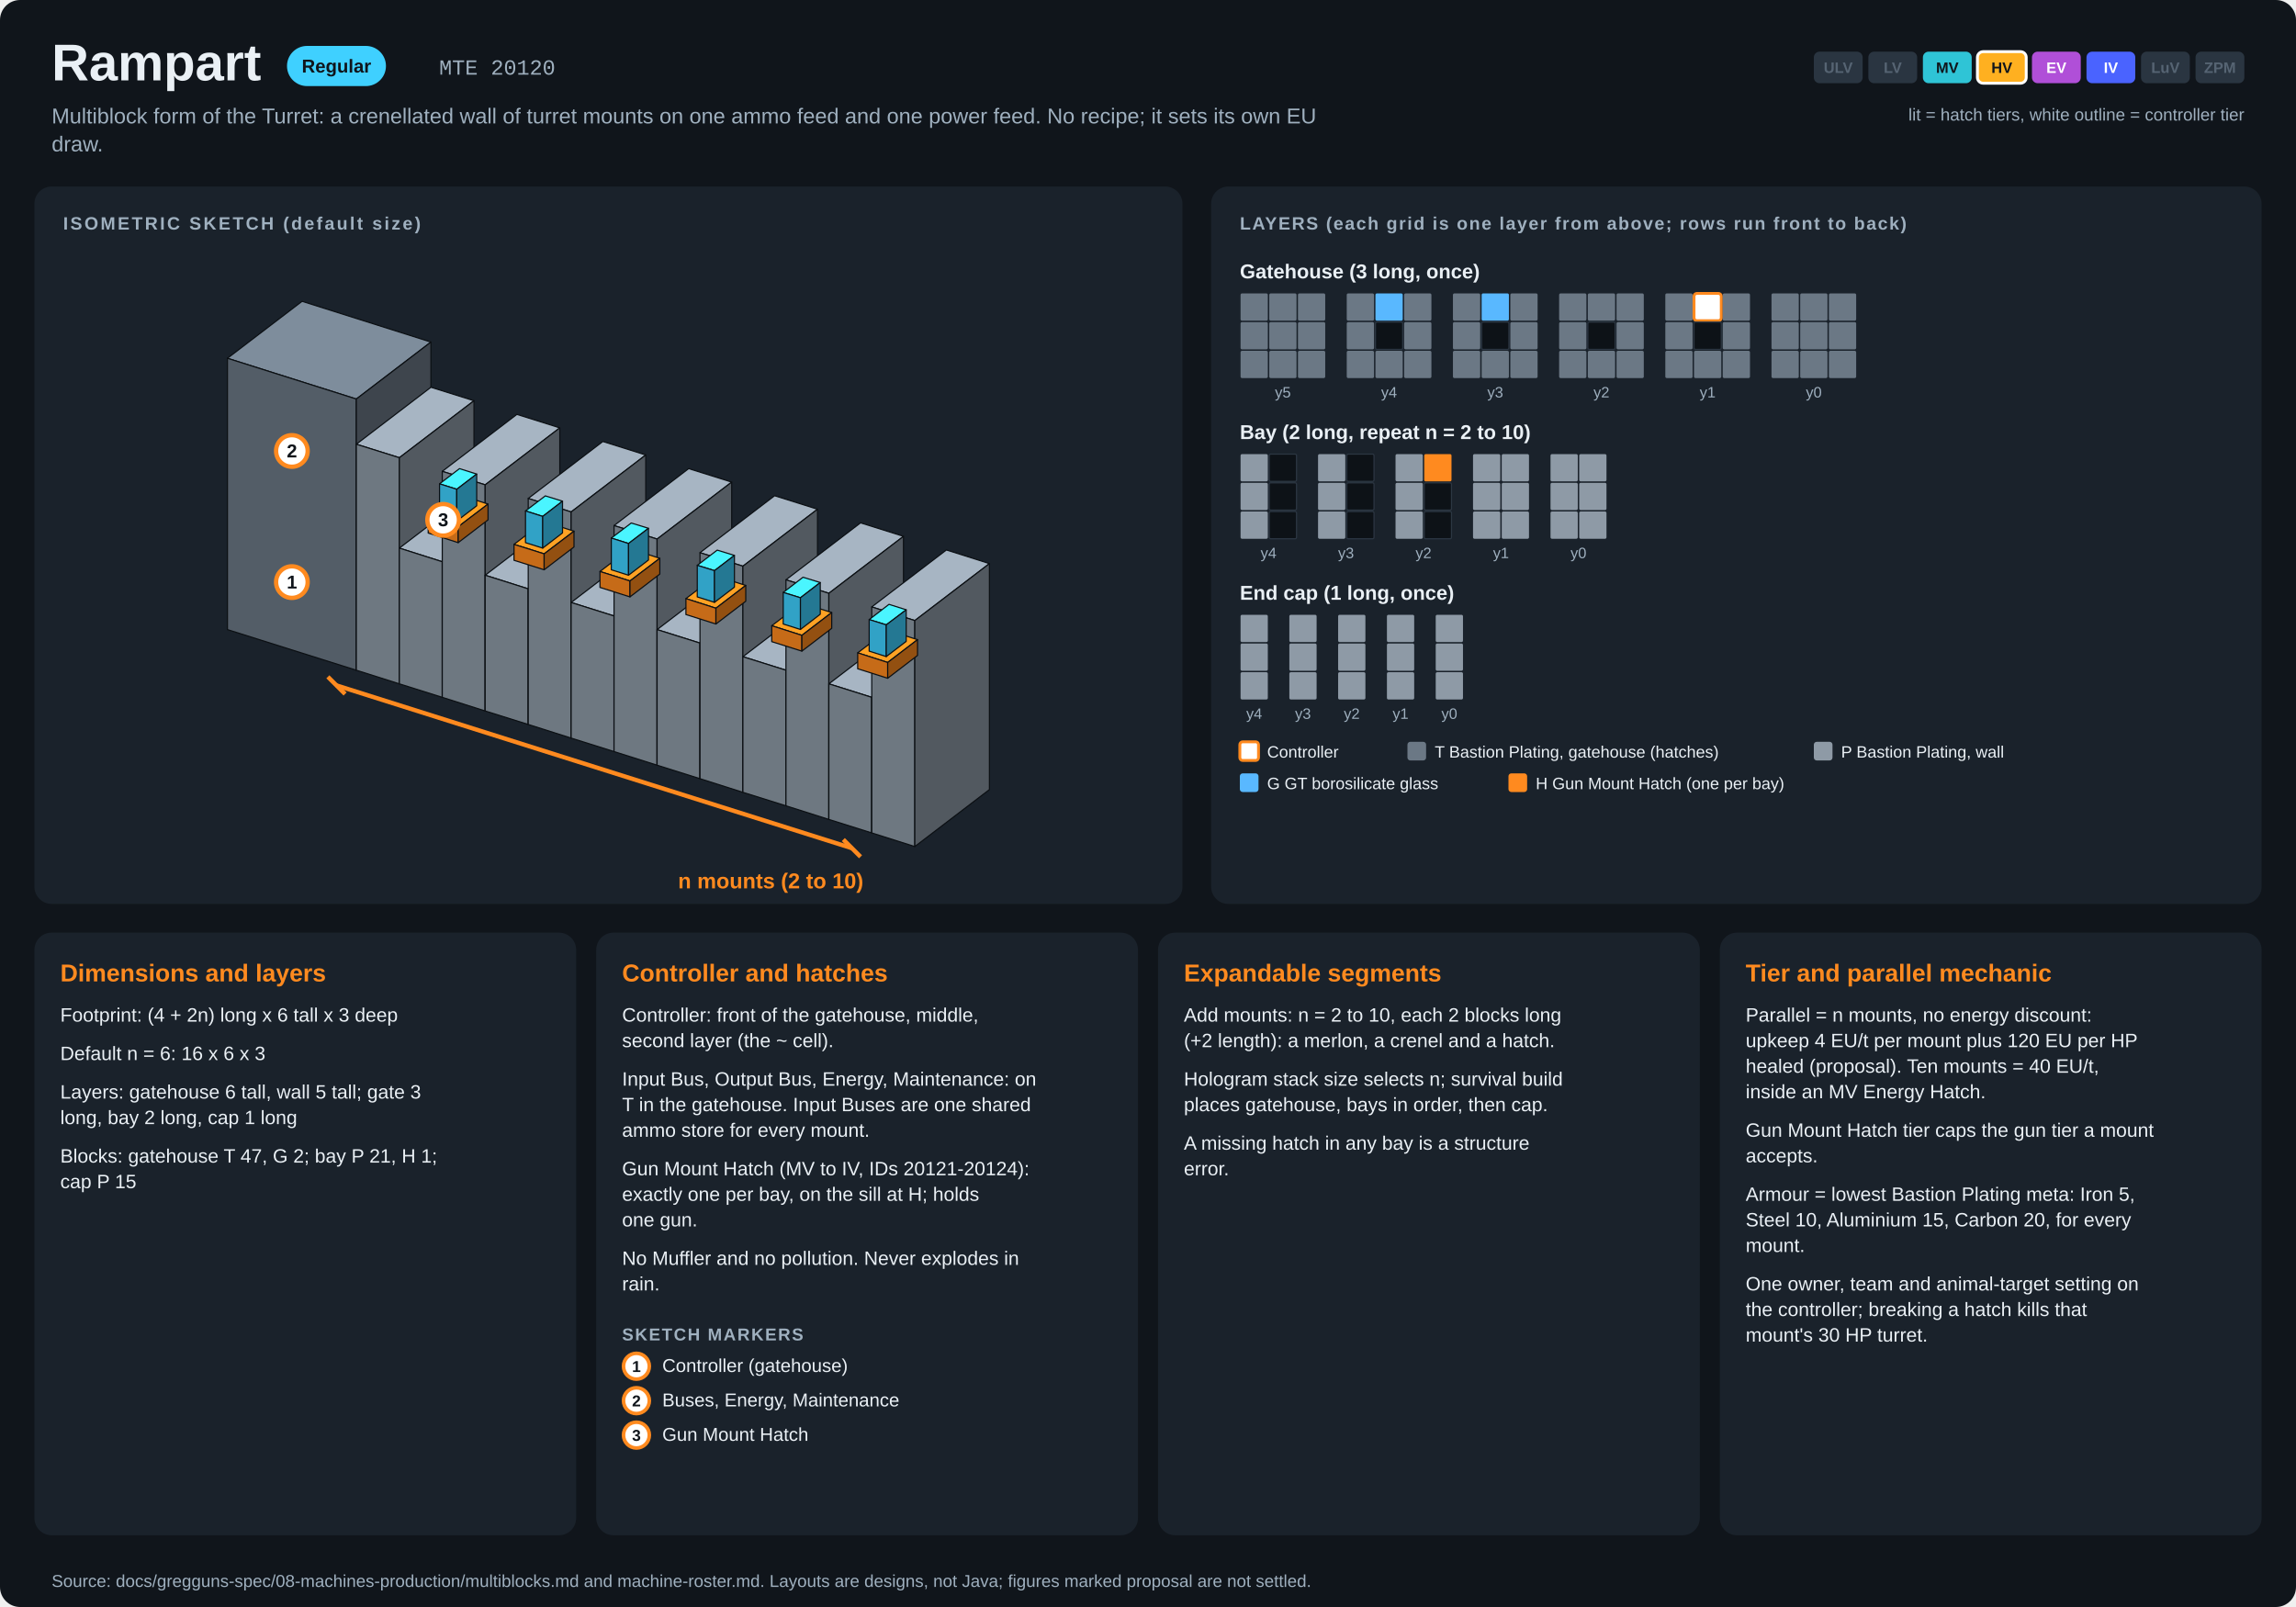
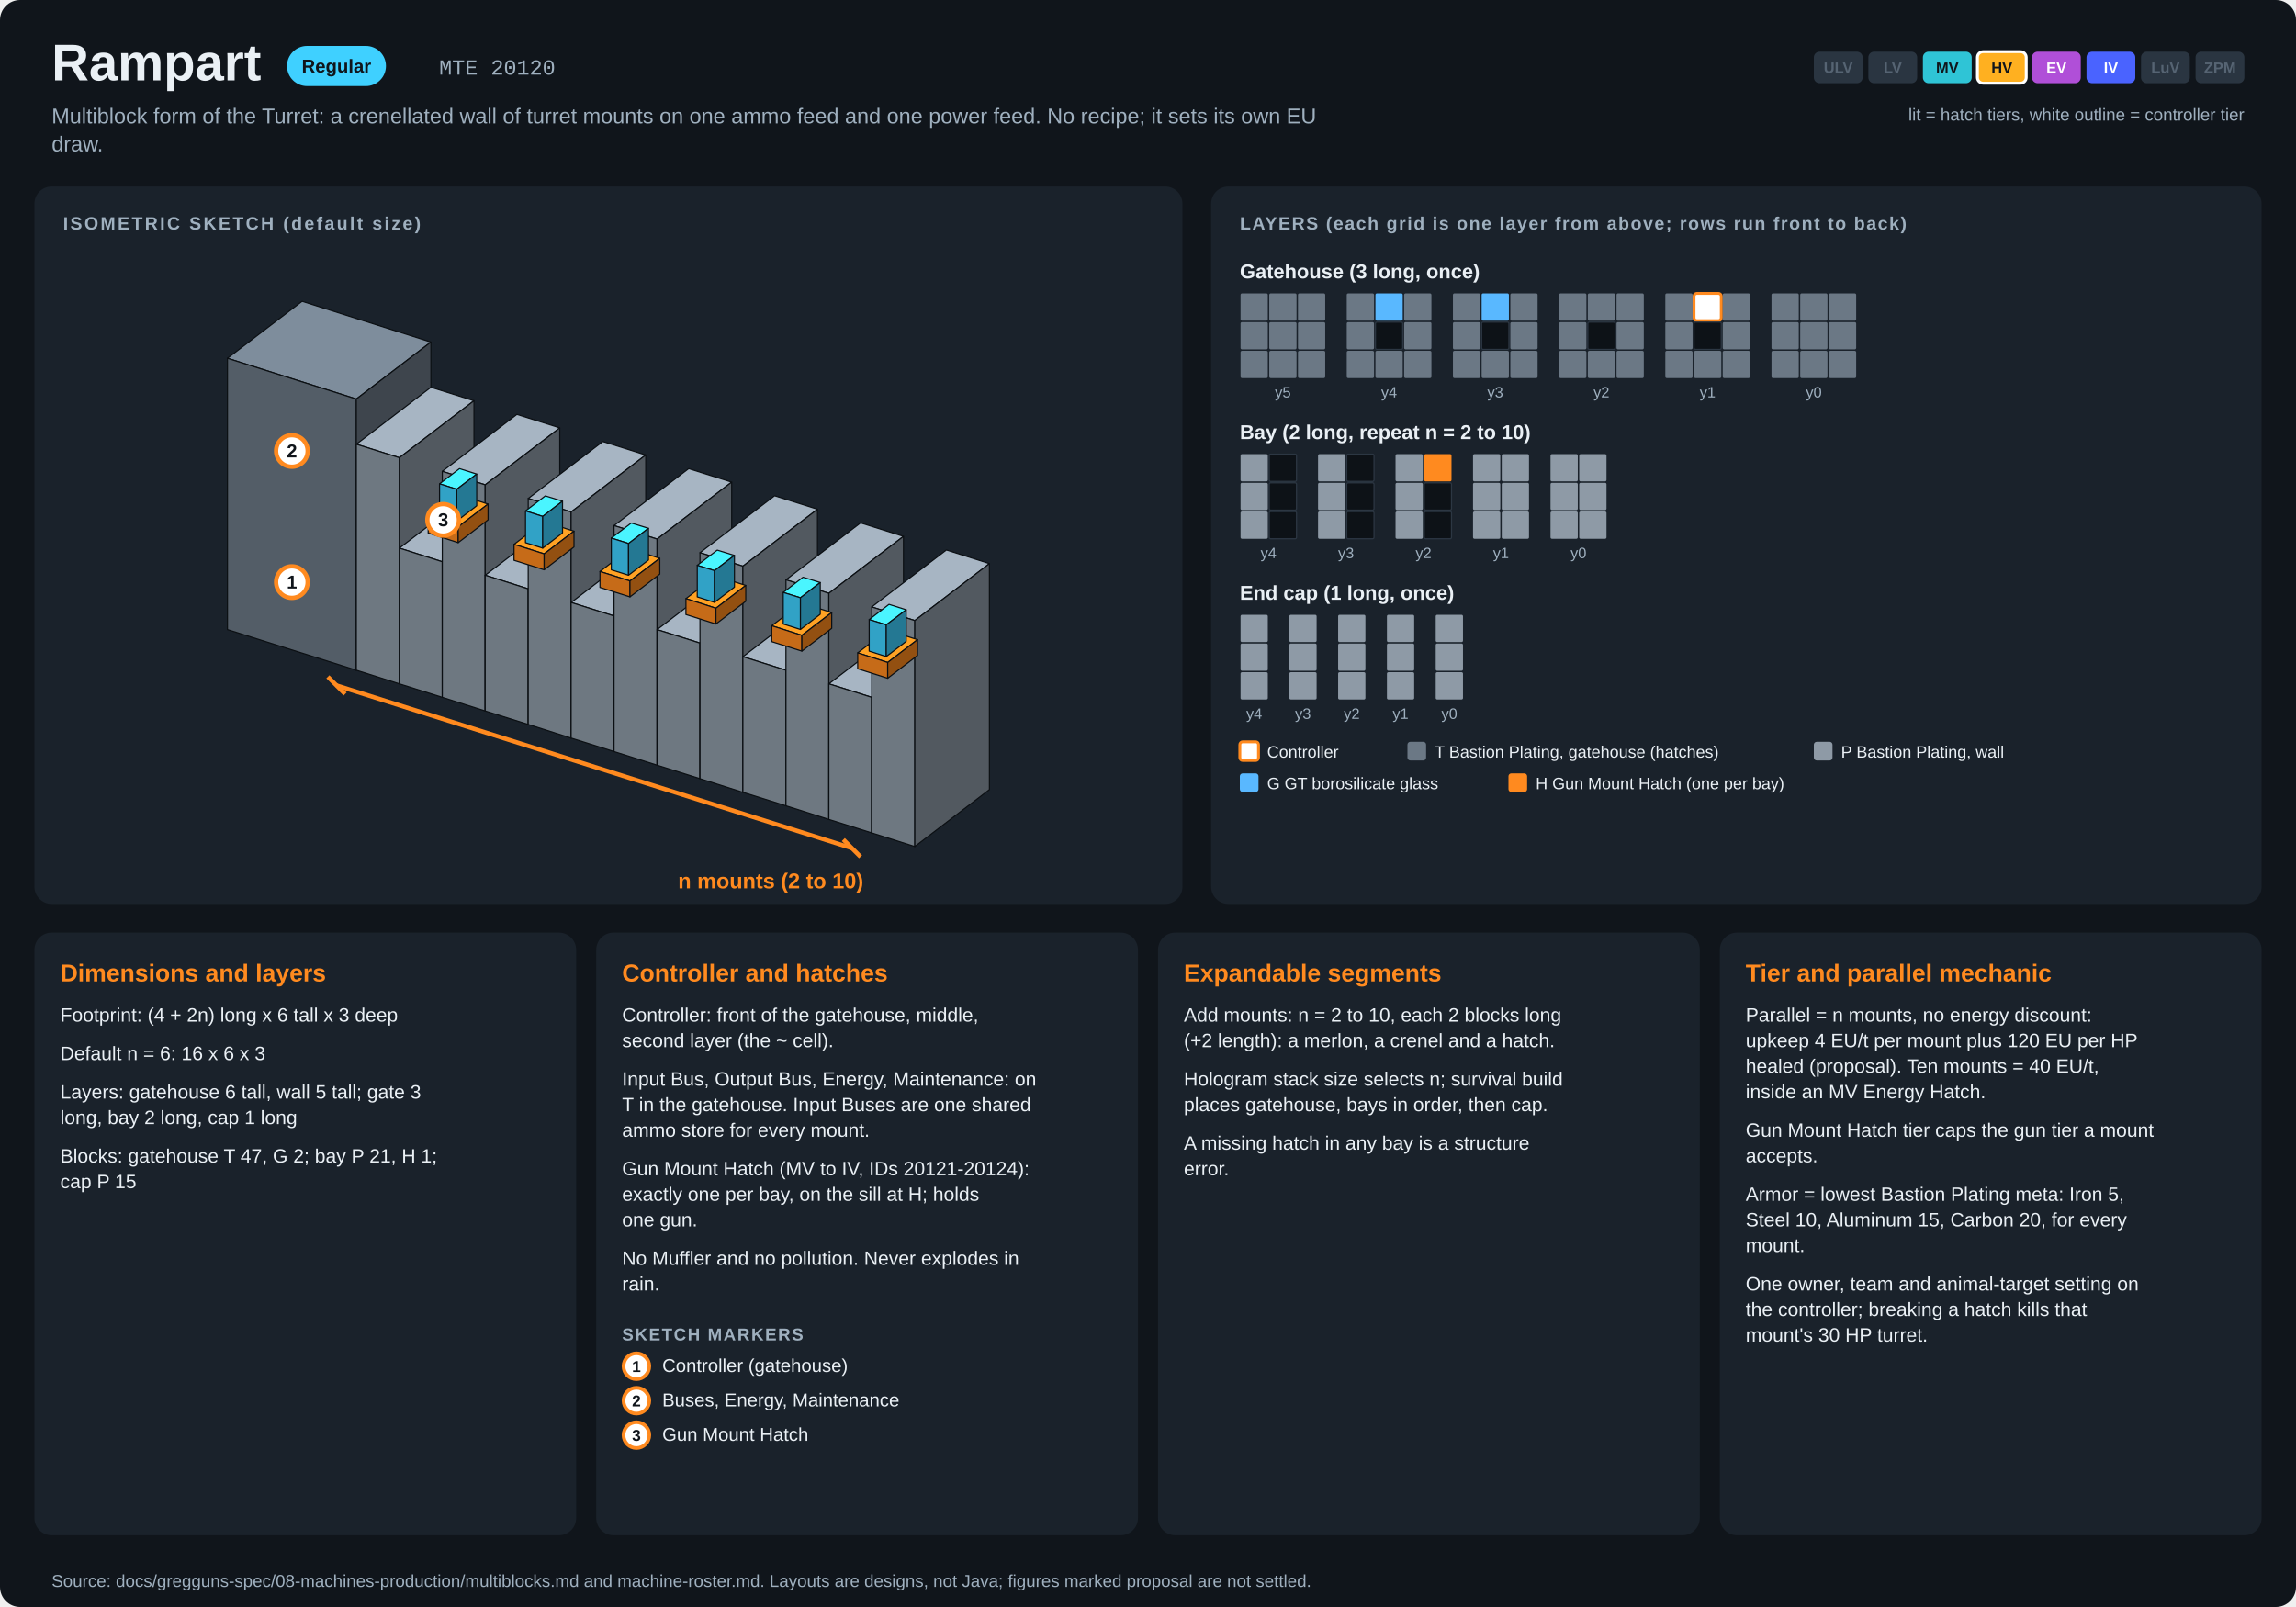
<svg xmlns="http://www.w3.org/2000/svg" width="1600" height="1120" viewBox="0 0 1600 1120">
  <defs>
    <marker id="arr" viewBox="0 0 10 10" refX="8" refY="5" markerWidth="5" markerHeight="5" orient="auto-start-reverse">
      <path d="M0 0 L10 5 L0 10 z" fill="context-stroke" />
    </marker>
  </defs>
  <rect width="1600" height="1120" rx="14" fill="#10151b" />
  <text x="36" y="56" font-family="'Segoe UI', 'Helvetica Neue', Arial, sans-serif" font-size="36" font-weight="700" fill="#eaf0f5" text-anchor="start">Rampart</text>
  <rect x="200" y="32" width="68.96" height="28" rx="14" fill="#3fd0ff" />
  <text x="234.48" y="50.55" font-family="'Segoe UI', 'Helvetica Neue', Arial, sans-serif" font-size="13" font-weight="600" fill="#10151b" text-anchor="middle">Regular</text>
  <text x="306" y="52" font-family="Consolas, 'Courier New', monospace" font-size="15" font-weight="normal" fill="#9fb0bf" text-anchor="start">MTE 20120</text>
  <text x="36" y="86" font-family="'Segoe UI', 'Helvetica Neue', Arial, sans-serif" font-size="15" font-weight="normal" fill="#9fb0bf" text-anchor="start">Multiblock form of the Turret: a crenellated wall of turret mounts on one ammo feed and one power feed. No recipe; it sets its own EU</text>
  <text x="36" y="105.5" font-family="'Segoe UI', 'Helvetica Neue', Arial, sans-serif" font-size="15" font-weight="normal" fill="#9fb0bf" text-anchor="start">draw.</text>
  <rect x="1264" y="36" width="34" height="22" rx="4" fill="#2a3541" />
  <text x="1281" y="50.8" font-family="'Segoe UI', 'Helvetica Neue', Arial, sans-serif" font-size="10.5" font-weight="700" fill="#566473" text-anchor="middle">ULV</text>
  <rect x="1302" y="36" width="34" height="22" rx="4" fill="#2a3541" />
  <text x="1319" y="50.8" font-family="'Segoe UI', 'Helvetica Neue', Arial, sans-serif" font-size="10.5" font-weight="700" fill="#566473" text-anchor="middle">LV</text>
  <rect x="1340" y="36" width="34" height="22" rx="4" fill="#2fc4d6" />
  <text x="1357" y="50.8" font-family="'Segoe UI', 'Helvetica Neue', Arial, sans-serif" font-size="10.5" font-weight="700" fill="#10151b" text-anchor="middle">MV</text>
  <rect x="1378" y="36" width="34" height="22" rx="4" fill="#ffb020" stroke="#ffffff" stroke-width="2" />
  <text x="1395" y="50.8" font-family="'Segoe UI', 'Helvetica Neue', Arial, sans-serif" font-size="10.5" font-weight="700" fill="#10151b" text-anchor="middle">HV</text>
  <rect x="1416" y="36" width="34" height="22" rx="4" fill="#b04fd8" />
  <text x="1433" y="50.8" font-family="'Segoe UI', 'Helvetica Neue', Arial, sans-serif" font-size="10.5" font-weight="700" fill="#ffffff" text-anchor="middle">EV</text>
  <rect x="1454" y="36" width="34" height="22" rx="4" fill="#4a63ff" />
  <text x="1471" y="50.8" font-family="'Segoe UI', 'Helvetica Neue', Arial, sans-serif" font-size="10.5" font-weight="700" fill="#ffffff" text-anchor="middle">IV</text>
  <rect x="1492" y="36" width="34" height="22" rx="4" fill="#2a3541" />
  <text x="1509" y="50.8" font-family="'Segoe UI', 'Helvetica Neue', Arial, sans-serif" font-size="10.5" font-weight="700" fill="#566473" text-anchor="middle">LuV</text>
  <rect x="1530" y="36" width="34" height="22" rx="4" fill="#2a3541" />
  <text x="1547" y="50.8" font-family="'Segoe UI', 'Helvetica Neue', Arial, sans-serif" font-size="10.5" font-weight="700" fill="#566473" text-anchor="middle">ZPM</text>
  <text x="1564" y="84" font-family="'Segoe UI', 'Helvetica Neue', Arial, sans-serif" font-size="12" font-weight="normal" fill="#9fb0bf" text-anchor="end">lit = hatch tiers, white outline = controller tier</text>
  <rect x="24" y="130" width="800" height="500" rx="12" fill="#1a222b" />
  <text x="44" y="160" font-family="'Segoe UI', 'Helvetica Neue', Arial, sans-serif" font-size="12.5" font-weight="700" fill="#9fb0bf" text-anchor="start" letter-spacing="1.5">ISOMETRIC SKETCH (default size)</text>
  <polygon points="210.5,210.0 300.3,238.4 248.3,278.1 158.5,249.7" fill="#7e8d9c" stroke="#0b0f13" stroke-width="0.8" stroke-linejoin="round" fill-opacity="1.0" />
  <polygon points="158.5,438.8 248.3,467.1 248.3,278.1 158.5,249.7" fill="#535d67" stroke="#0b0f13" stroke-width="0.8" stroke-linejoin="round" fill-opacity="1.0" />
  <polygon points="300.3,427.4 248.3,467.1 248.3,278.1 300.3,238.4" fill="#3e454d" stroke="#0b0f13" stroke-width="0.8" stroke-linejoin="round" fill-opacity="1.0" />
  <polygon points="300.3,269.9 330.3,279.3 278.3,319.0 248.3,309.6" fill="#a7b5c3" stroke="#0b0f13" stroke-width="0.8" stroke-linejoin="round" fill-opacity="1.0" />
  <polygon points="248.3,467.1 278.3,476.6 278.3,319.0 248.3,309.6" fill="#6e7881" stroke="#0b0f13" stroke-width="0.8" stroke-linejoin="round" fill-opacity="1.0" />
  <polygon points="330.3,436.9 278.3,476.6 278.3,319.0 330.3,279.3" fill="#525960" stroke="#0b0f13" stroke-width="0.8" stroke-linejoin="round" fill-opacity="1.0" />
  <polygon points="330.3,342.3 360.2,351.8 308.2,391.5 278.3,382.0" fill="#a7b5c3" stroke="#0b0f13" stroke-width="0.8" stroke-linejoin="round" fill-opacity="1.0" />
  <polygon points="278.3,476.6 308.2,486.0 308.2,391.5 278.3,382.0" fill="#6e7881" stroke="#0b0f13" stroke-width="0.8" stroke-linejoin="round" fill-opacity="1.0" />
  <polygon points="360.2,446.3 308.2,486.0 308.2,391.5 360.2,351.8" fill="#525960" stroke="#0b0f13" stroke-width="0.8" stroke-linejoin="round" fill-opacity="1.0" />
  <polygon points="360.2,288.8 390.1,298.2 338.1,337.9 308.2,328.5" fill="#a7b5c3" stroke="#0b0f13" stroke-width="0.8" stroke-linejoin="round" fill-opacity="1.0" />
  <polygon points="308.2,486.0 338.1,495.5 338.1,337.9 308.2,328.5" fill="#6e7881" stroke="#0b0f13" stroke-width="0.8" stroke-linejoin="round" fill-opacity="1.0" />
  <polygon points="390.1,455.8 338.1,495.5 338.1,337.9 390.1,298.2" fill="#525960" stroke="#0b0f13" stroke-width="0.8" stroke-linejoin="round" fill-opacity="1.0" />
  <polygon points="319.2,344.6 340.1,351.3 319.3,367.1 298.4,360.5" fill="#ffa224" stroke="#0b0f13" stroke-width="0.8" stroke-linejoin="round" fill-opacity="1.0" />
  <polygon points="298.4,371.5 319.3,378.2 319.3,367.1 298.4,360.5" fill="#c66b18" stroke="#0b0f13" stroke-width="0.8" stroke-linejoin="round" fill-opacity="1.0" />
  <polygon points="340.1,362.3 319.3,378.2 319.3,367.1 340.1,351.3" fill="#935011" stroke="#0b0f13" stroke-width="0.8" stroke-linejoin="round" fill-opacity="1.0" />
  <polygon points="320.2,326.6 332.2,330.4 318.3,341.0 306.3,337.2" fill="#4af5ff" stroke="#0b0f13" stroke-width="0.8" stroke-linejoin="round" fill-opacity="1.0" />
  <polygon points="306.3,359.3 318.3,363.1 318.3,341.0 306.3,337.2" fill="#31a2c6" stroke="#0b0f13" stroke-width="0.8" stroke-linejoin="round" fill-opacity="1.0" />
  <polygon points="332.2,352.5 318.3,363.1 318.3,341.0 332.2,330.4" fill="#247893" stroke="#0b0f13" stroke-width="0.8" stroke-linejoin="round" fill-opacity="1.0" />
  <polygon points="390.1,361.2 420.1,370.7 368.1,410.4 338.1,400.9" fill="#a7b5c3" stroke="#0b0f13" stroke-width="0.8" stroke-linejoin="round" fill-opacity="1.0" />
  <polygon points="338.1,495.5 368.1,504.9 368.1,410.4 338.1,400.9" fill="#6e7881" stroke="#0b0f13" stroke-width="0.8" stroke-linejoin="round" fill-opacity="1.0" />
  <polygon points="420.1,465.2 368.1,504.9 368.1,410.4 420.1,370.7" fill="#525960" stroke="#0b0f13" stroke-width="0.8" stroke-linejoin="round" fill-opacity="1.0" />
  <polygon points="420.1,307.7 450.0,317.1 398.0,356.8 368.1,347.4" fill="#a7b5c3" stroke="#0b0f13" stroke-width="0.8" stroke-linejoin="round" fill-opacity="1.0" />
  <polygon points="368.1,504.9 398.0,514.4 398.0,356.8 368.1,347.4" fill="#6e7881" stroke="#0b0f13" stroke-width="0.8" stroke-linejoin="round" fill-opacity="1.0" />
  <polygon points="450.0,474.7 398.0,514.4 398.0,356.8 450.0,317.1" fill="#525960" stroke="#0b0f13" stroke-width="0.8" stroke-linejoin="round" fill-opacity="1.0" />
  <polygon points="379.0,363.5 400.0,370.2 379.2,386.0 358.2,379.4" fill="#ffa224" stroke="#0b0f13" stroke-width="0.8" stroke-linejoin="round" fill-opacity="1.0" />
  <polygon points="358.2,390.5 379.2,397.1 379.2,386.0 358.2,379.4" fill="#c66b18" stroke="#0b0f13" stroke-width="0.8" stroke-linejoin="round" fill-opacity="1.0" />
  <polygon points="400.0,381.2 379.2,397.1 379.2,386.0 400.0,370.2" fill="#935011" stroke="#0b0f13" stroke-width="0.8" stroke-linejoin="round" fill-opacity="1.0" />
  <polygon points="380.0,345.6 392.0,349.3 378.2,359.9 366.2,356.1" fill="#4af5ff" stroke="#0b0f13" stroke-width="0.8" stroke-linejoin="round" fill-opacity="1.0" />
  <polygon points="366.2,378.2 378.2,382.0 378.2,359.9 366.2,356.1" fill="#31a2c6" stroke="#0b0f13" stroke-width="0.8" stroke-linejoin="round" fill-opacity="1.0" />
  <polygon points="392.0,371.4 378.2,382.0 378.2,359.9 392.0,349.3" fill="#247893" stroke="#0b0f13" stroke-width="0.8" stroke-linejoin="round" fill-opacity="1.0" />
  <polygon points="450.0,380.1 479.9,389.6 427.9,429.3 398.0,419.9" fill="#a7b5c3" stroke="#0b0f13" stroke-width="0.8" stroke-linejoin="round" fill-opacity="1.0" />
  <polygon points="398.0,514.4 427.9,523.8 427.9,429.3 398.0,419.9" fill="#6e7881" stroke="#0b0f13" stroke-width="0.8" stroke-linejoin="round" fill-opacity="1.0" />
  <polygon points="479.9,484.1 427.9,523.8 427.9,429.3 479.9,389.6" fill="#525960" stroke="#0b0f13" stroke-width="0.8" stroke-linejoin="round" fill-opacity="1.0" />
  <polygon points="479.9,326.6 509.9,336.0 457.9,375.7 427.9,366.3" fill="#a7b5c3" stroke="#0b0f13" stroke-width="0.8" stroke-linejoin="round" fill-opacity="1.0" />
  <polygon points="427.9,523.8 457.9,533.3 457.9,375.7 427.9,366.3" fill="#6e7881" stroke="#0b0f13" stroke-width="0.8" stroke-linejoin="round" fill-opacity="1.0" />
  <polygon points="509.9,493.6 457.9,533.3 457.9,375.7 509.9,336.0" fill="#525960" stroke="#0b0f13" stroke-width="0.8" stroke-linejoin="round" fill-opacity="1.0" />
  <polygon points="438.9,382.4 459.8,389.1 439.0,404.9 418.1,398.3" fill="#ffa224" stroke="#0b0f13" stroke-width="0.8" stroke-linejoin="round" fill-opacity="1.0" />
  <polygon points="418.1,409.4 439.0,416.0 439.0,404.9 418.1,398.3" fill="#c66b18" stroke="#0b0f13" stroke-width="0.8" stroke-linejoin="round" fill-opacity="1.0" />
  <polygon points="459.8,400.1 439.0,416.0 439.0,404.9 459.8,389.1" fill="#935011" stroke="#0b0f13" stroke-width="0.8" stroke-linejoin="round" fill-opacity="1.0" />
  <polygon points="439.9,364.5 451.9,368.2 438.0,378.8 426.0,375.0" fill="#4af5ff" stroke="#0b0f13" stroke-width="0.8" stroke-linejoin="round" fill-opacity="1.0" />
  <polygon points="426.0,397.1 438.0,400.9 438.0,378.8 426.0,375.0" fill="#31a2c6" stroke="#0b0f13" stroke-width="0.8" stroke-linejoin="round" fill-opacity="1.0" />
  <polygon points="451.9,390.3 438.0,400.9 438.0,378.8 451.9,368.2" fill="#247893" stroke="#0b0f13" stroke-width="0.8" stroke-linejoin="round" fill-opacity="1.0" />
  <polygon points="509.9,399.1 539.8,408.5 487.8,448.2 457.9,438.8" fill="#a7b5c3" stroke="#0b0f13" stroke-width="0.8" stroke-linejoin="round" fill-opacity="1.0" />
  <polygon points="457.9,533.3 487.8,542.7 487.8,448.2 457.9,438.8" fill="#6e7881" stroke="#0b0f13" stroke-width="0.8" stroke-linejoin="round" fill-opacity="1.0" />
  <polygon points="539.8,503.0 487.8,542.7 487.8,448.2 539.8,408.5" fill="#525960" stroke="#0b0f13" stroke-width="0.8" stroke-linejoin="round" fill-opacity="1.0" />
  <polygon points="539.8,345.5 569.7,354.9 517.7,394.6 487.8,385.2" fill="#a7b5c3" stroke="#0b0f13" stroke-width="0.8" stroke-linejoin="round" fill-opacity="1.0" />
  <polygon points="487.8,542.7 517.7,552.2 517.7,394.6 487.8,385.2" fill="#6e7881" stroke="#0b0f13" stroke-width="0.8" stroke-linejoin="round" fill-opacity="1.0" />
  <polygon points="569.7,512.5 517.7,552.2 517.7,394.6 569.7,354.9" fill="#525960" stroke="#0b0f13" stroke-width="0.8" stroke-linejoin="round" fill-opacity="1.0" />
  <polygon points="498.8,401.4 519.7,408.0 498.9,423.9 478.0,417.2" fill="#ffa224" stroke="#0b0f13" stroke-width="0.8" stroke-linejoin="round" fill-opacity="1.0" />
  <polygon points="478.0,428.3 498.9,434.9 498.9,423.9 478.0,417.2" fill="#c66b18" stroke="#0b0f13" stroke-width="0.8" stroke-linejoin="round" fill-opacity="1.0" />
  <polygon points="519.7,419.0 498.9,434.9 498.9,423.9 519.7,408.0" fill="#935011" stroke="#0b0f13" stroke-width="0.8" stroke-linejoin="round" fill-opacity="1.0" />
  <polygon points="499.8,383.4 511.8,387.1 497.9,397.7 485.9,394.0" fill="#4af5ff" stroke="#0b0f13" stroke-width="0.8" stroke-linejoin="round" fill-opacity="1.0" />
  <polygon points="485.9,416.0 497.9,419.8 497.9,397.7 485.9,394.0" fill="#31a2c6" stroke="#0b0f13" stroke-width="0.8" stroke-linejoin="round" fill-opacity="1.0" />
  <polygon points="511.8,409.2 497.9,419.8 497.9,397.7 511.8,387.1" fill="#247893" stroke="#0b0f13" stroke-width="0.8" stroke-linejoin="round" fill-opacity="1.0" />
  <polygon points="569.7,418.0 599.7,427.4 547.7,467.1 517.7,457.7" fill="#a7b5c3" stroke="#0b0f13" stroke-width="0.8" stroke-linejoin="round" fill-opacity="1.0" />
  <polygon points="517.7,552.2 547.7,561.6 547.7,467.1 517.7,457.7" fill="#6e7881" stroke="#0b0f13" stroke-width="0.8" stroke-linejoin="round" fill-opacity="1.0" />
  <polygon points="599.7,521.9 547.7,561.6 547.7,467.1 599.7,427.4" fill="#525960" stroke="#0b0f13" stroke-width="0.8" stroke-linejoin="round" fill-opacity="1.0" />
  <polygon points="599.7,364.4 629.6,373.8 577.6,413.5 547.7,404.1" fill="#a7b5c3" stroke="#0b0f13" stroke-width="0.8" stroke-linejoin="round" fill-opacity="1.0" />
  <polygon points="547.7,561.6 577.6,571.1 577.6,413.5 547.7,404.1" fill="#6e7881" stroke="#0b0f13" stroke-width="0.8" stroke-linejoin="round" fill-opacity="1.0" />
  <polygon points="629.6,531.4 577.6,571.1 577.6,413.5 629.6,373.8" fill="#525960" stroke="#0b0f13" stroke-width="0.8" stroke-linejoin="round" fill-opacity="1.0" />
  <polygon points="558.6,420.3 579.6,426.9 558.8,442.8 537.8,436.1" fill="#ffa224" stroke="#0b0f13" stroke-width="0.8" stroke-linejoin="round" fill-opacity="1.0" />
  <polygon points="537.8,447.2 558.8,453.8 558.8,442.8 537.8,436.1" fill="#c66b18" stroke="#0b0f13" stroke-width="0.8" stroke-linejoin="round" fill-opacity="1.0" />
  <polygon points="579.6,437.9 558.8,453.8 558.8,442.8 579.6,426.9" fill="#935011" stroke="#0b0f13" stroke-width="0.8" stroke-linejoin="round" fill-opacity="1.0" />
  <polygon points="559.6,402.3 571.6,406.0 557.8,416.6 545.8,412.9" fill="#4af5ff" stroke="#0b0f13" stroke-width="0.8" stroke-linejoin="round" fill-opacity="1.0" />
  <polygon points="545.8,434.9 557.8,438.7 557.8,416.6 545.8,412.9" fill="#31a2c6" stroke="#0b0f13" stroke-width="0.8" stroke-linejoin="round" fill-opacity="1.0" />
  <polygon points="571.6,428.1 557.8,438.7 557.8,416.6 571.6,406.0" fill="#247893" stroke="#0b0f13" stroke-width="0.8" stroke-linejoin="round" fill-opacity="1.0" />
  <polygon points="629.6,436.9 659.5,446.3 607.5,486.0 577.6,476.6" fill="#a7b5c3" stroke="#0b0f13" stroke-width="0.8" stroke-linejoin="round" fill-opacity="1.0" />
  <polygon points="577.6,571.1 607.5,580.5 607.5,486.0 577.6,476.6" fill="#6e7881" stroke="#0b0f13" stroke-width="0.8" stroke-linejoin="round" fill-opacity="1.0" />
  <polygon points="659.5,540.8 607.5,580.5 607.5,486.0 659.5,446.3" fill="#525960" stroke="#0b0f13" stroke-width="0.8" stroke-linejoin="round" fill-opacity="1.0" />
  <polygon points="659.5,383.3 689.5,392.8 637.5,432.5 607.5,423.0" fill="#a7b5c3" stroke="#0b0f13" stroke-width="0.8" stroke-linejoin="round" fill-opacity="1.0" />
  <polygon points="607.5,580.5 637.5,590.0 637.5,432.5 607.5,423.0" fill="#6e7881" stroke="#0b0f13" stroke-width="0.8" stroke-linejoin="round" fill-opacity="1.0" />
  <polygon points="689.5,550.3 637.5,590.0 637.5,432.5 689.5,392.8" fill="#525960" stroke="#0b0f13" stroke-width="0.8" stroke-linejoin="round" fill-opacity="1.0" />
  <polygon points="618.5,439.2 639.4,445.8 618.6,461.7 597.7,455.0" fill="#ffa224" stroke="#0b0f13" stroke-width="0.8" stroke-linejoin="round" fill-opacity="1.0" />
  <polygon points="597.7,466.1 618.6,472.7 618.6,461.7 597.7,455.0" fill="#c66b18" stroke="#0b0f13" stroke-width="0.8" stroke-linejoin="round" fill-opacity="1.0" />
  <polygon points="639.4,456.8 618.6,472.7 618.6,461.7 639.4,445.8" fill="#935011" stroke="#0b0f13" stroke-width="0.8" stroke-linejoin="round" fill-opacity="1.0" />
  <polygon points="619.5,421.2 631.5,425.0 617.6,435.5 605.7,431.8" fill="#4af5ff" stroke="#0b0f13" stroke-width="0.8" stroke-linejoin="round" fill-opacity="1.0" />
  <polygon points="605.7,453.8 617.6,457.6 617.6,435.5 605.7,431.8" fill="#31a2c6" stroke="#0b0f13" stroke-width="0.8" stroke-linejoin="round" fill-opacity="1.0" />
  <polygon points="631.5,447.0 617.6,457.6 617.6,435.5 631.5,425.0" fill="#247893" stroke="#0b0f13" stroke-width="0.8" stroke-linejoin="round" fill-opacity="1.0" />
  <line x1="234.473" y1="477.701" x2="593.677" y2="591.134" stroke="#ff8a1f" stroke-width="3" />
  <line x1="228.473" y1="471.701" x2="240.473" y2="483.701" stroke="#ff8a1f" stroke-width="3" />
  <line x1="587.677" y1="585.134" x2="599.677" y2="597.134" stroke="#ff8a1f" stroke-width="3" />
  <text x="601.677" y="619.134" font-family="'Segoe UI', 'Helvetica Neue', Arial, sans-serif" font-size="15" font-weight="700" fill="#ff8a1f" text-anchor="end">n mounts (2 to 10)</text>
  <circle cx="203.4" cy="405.7" r="11" fill="#ffffff" stroke="#ff8a1f" stroke-width="3" />
  <text x="203.436" y="410.172" font-family="'Segoe UI', 'Helvetica Neue', Arial, sans-serif" font-size="13" font-weight="700" fill="#10151b" text-anchor="middle">1</text>
  <circle cx="203.4" cy="314.3" r="11" fill="#ffffff" stroke="#ff8a1f" stroke-width="3" />
  <text x="203.436" y="318.795" font-family="'Segoe UI', 'Helvetica Neue', Arial, sans-serif" font-size="13" font-weight="700" fill="#10151b" text-anchor="middle">2</text>
  <circle cx="308.8" cy="362.3" r="11" fill="#ffffff" stroke="#ff8a1f" stroke-width="3" />
  <text x="308.834" y="366.752" font-family="'Segoe UI', 'Helvetica Neue', Arial, sans-serif" font-size="13" font-weight="700" fill="#10151b" text-anchor="middle">3</text>
  <rect x="844" y="130" width="732" height="500" rx="12" fill="#1a222b" />
  <text x="864" y="160" font-family="'Segoe UI', 'Helvetica Neue', Arial, sans-serif" font-size="12.5" font-weight="700" fill="#9fb0bf" text-anchor="start" letter-spacing="1">LAYERS (each grid is one layer from above; rows run front to back)</text>
  <text x="864" y="194" font-family="'Segoe UI', 'Helvetica Neue', Arial, sans-serif" font-size="14" font-weight="700" fill="#eaf0f5" text-anchor="start">Gatehouse (3 long, once)</text>
  <rect x="864.5" y="204.5" width="19" height="19" rx="1" fill="#6b7885" />
  <rect x="884.5" y="204.5" width="19" height="19" rx="1" fill="#6b7885" />
  <rect x="904.5" y="204.5" width="19" height="19" rx="1" fill="#6b7885" />
  <rect x="864.5" y="224.5" width="19" height="19" rx="1" fill="#6b7885" />
  <rect x="884.5" y="224.5" width="19" height="19" rx="1" fill="#6b7885" />
  <rect x="904.5" y="224.5" width="19" height="19" rx="1" fill="#6b7885" />
  <rect x="864.5" y="244.5" width="19" height="19" rx="1" fill="#6b7885" />
  <rect x="884.5" y="244.5" width="19" height="19" rx="1" fill="#6b7885" />
  <rect x="904.5" y="244.5" width="19" height="19" rx="1" fill="#6b7885" />
  <text x="894" y="277" font-family="'Segoe UI', 'Helvetica Neue', Arial, sans-serif" font-size="10.5" font-weight="normal" fill="#9fb0bf" text-anchor="middle">y5</text>
  <rect x="938.5" y="204.5" width="19" height="19" rx="1" fill="#6b7885" />
  <rect x="958.5" y="204.5" width="19" height="19" rx="1" fill="#59b8ff" />
  <rect x="978.5" y="204.5" width="19" height="19" rx="1" fill="#6b7885" />
  <rect x="938.5" y="224.5" width="19" height="19" rx="1" fill="#6b7885" />
  <rect x="958.5" y="224.5" width="19" height="19" rx="1" fill="#0d1217" stroke="#2c3743" stroke-width="0.8" />
  <rect x="978.5" y="224.5" width="19" height="19" rx="1" fill="#6b7885" />
  <rect x="938.5" y="244.5" width="19" height="19" rx="1" fill="#6b7885" />
  <rect x="958.5" y="244.5" width="19" height="19" rx="1" fill="#6b7885" />
  <rect x="978.5" y="244.5" width="19" height="19" rx="1" fill="#6b7885" />
  <text x="968" y="277" font-family="'Segoe UI', 'Helvetica Neue', Arial, sans-serif" font-size="10.5" font-weight="normal" fill="#9fb0bf" text-anchor="middle">y4</text>
  <rect x="1012.5" y="204.5" width="19" height="19" rx="1" fill="#6b7885" />
  <rect x="1032.5" y="204.5" width="19" height="19" rx="1" fill="#59b8ff" />
  <rect x="1052.5" y="204.5" width="19" height="19" rx="1" fill="#6b7885" />
  <rect x="1012.5" y="224.5" width="19" height="19" rx="1" fill="#6b7885" />
  <rect x="1032.5" y="224.5" width="19" height="19" rx="1" fill="#0d1217" stroke="#2c3743" stroke-width="0.8" />
  <rect x="1052.5" y="224.5" width="19" height="19" rx="1" fill="#6b7885" />
  <rect x="1012.5" y="244.5" width="19" height="19" rx="1" fill="#6b7885" />
  <rect x="1032.5" y="244.5" width="19" height="19" rx="1" fill="#6b7885" />
  <rect x="1052.5" y="244.5" width="19" height="19" rx="1" fill="#6b7885" />
  <text x="1042" y="277" font-family="'Segoe UI', 'Helvetica Neue', Arial, sans-serif" font-size="10.5" font-weight="normal" fill="#9fb0bf" text-anchor="middle">y3</text>
  <rect x="1086.5" y="204.5" width="19" height="19" rx="1" fill="#6b7885" />
  <rect x="1106.5" y="204.5" width="19" height="19" rx="1" fill="#6b7885" />
  <rect x="1126.5" y="204.5" width="19" height="19" rx="1" fill="#6b7885" />
  <rect x="1086.5" y="224.5" width="19" height="19" rx="1" fill="#6b7885" />
  <rect x="1106.5" y="224.5" width="19" height="19" rx="1" fill="#0d1217" stroke="#2c3743" stroke-width="0.8" />
  <rect x="1126.5" y="224.5" width="19" height="19" rx="1" fill="#6b7885" />
  <rect x="1086.5" y="244.5" width="19" height="19" rx="1" fill="#6b7885" />
  <rect x="1106.5" y="244.5" width="19" height="19" rx="1" fill="#6b7885" />
  <rect x="1126.5" y="244.5" width="19" height="19" rx="1" fill="#6b7885" />
  <text x="1116" y="277" font-family="'Segoe UI', 'Helvetica Neue', Arial, sans-serif" font-size="10.5" font-weight="normal" fill="#9fb0bf" text-anchor="middle">y2</text>
  <rect x="1160.5" y="204.5" width="19" height="19" rx="1" fill="#6b7885" />
  <rect x="1180.5" y="204.5" width="19" height="19" rx="2" fill="#ffffff" stroke="#ff8a1f" stroke-width="2" />
  <rect x="1200.5" y="204.5" width="19" height="19" rx="1" fill="#6b7885" />
  <rect x="1160.5" y="224.5" width="19" height="19" rx="1" fill="#6b7885" />
  <rect x="1180.5" y="224.5" width="19" height="19" rx="1" fill="#0d1217" stroke="#2c3743" stroke-width="0.8" />
  <rect x="1200.5" y="224.5" width="19" height="19" rx="1" fill="#6b7885" />
  <rect x="1160.5" y="244.5" width="19" height="19" rx="1" fill="#6b7885" />
  <rect x="1180.5" y="244.5" width="19" height="19" rx="1" fill="#6b7885" />
  <rect x="1200.5" y="244.5" width="19" height="19" rx="1" fill="#6b7885" />
  <text x="1190" y="277" font-family="'Segoe UI', 'Helvetica Neue', Arial, sans-serif" font-size="10.5" font-weight="normal" fill="#9fb0bf" text-anchor="middle">y1</text>
  <rect x="1234.5" y="204.5" width="19" height="19" rx="1" fill="#6b7885" />
  <rect x="1254.5" y="204.5" width="19" height="19" rx="1" fill="#6b7885" />
  <rect x="1274.5" y="204.5" width="19" height="19" rx="1" fill="#6b7885" />
  <rect x="1234.5" y="224.5" width="19" height="19" rx="1" fill="#6b7885" />
  <rect x="1254.5" y="224.5" width="19" height="19" rx="1" fill="#6b7885" />
  <rect x="1274.5" y="224.5" width="19" height="19" rx="1" fill="#6b7885" />
  <rect x="1234.5" y="244.5" width="19" height="19" rx="1" fill="#6b7885" />
  <rect x="1254.5" y="244.5" width="19" height="19" rx="1" fill="#6b7885" />
  <rect x="1274.5" y="244.5" width="19" height="19" rx="1" fill="#6b7885" />
  <text x="1264" y="277" font-family="'Segoe UI', 'Helvetica Neue', Arial, sans-serif" font-size="10.5" font-weight="normal" fill="#9fb0bf" text-anchor="middle">y0</text>
  <text x="864" y="306" font-family="'Segoe UI', 'Helvetica Neue', Arial, sans-serif" font-size="14" font-weight="700" fill="#eaf0f5" text-anchor="start">Bay (2 long, repeat n = 2 to 10)</text>
  <rect x="864.5" y="316.5" width="19" height="19" rx="1" fill="#8e9aa6" />
  <rect x="884.5" y="316.5" width="19" height="19" rx="1" fill="#0d1217" stroke="#2c3743" stroke-width="0.8" />
  <rect x="864.5" y="336.5" width="19" height="19" rx="1" fill="#8e9aa6" />
  <rect x="884.5" y="336.5" width="19" height="19" rx="1" fill="#0d1217" stroke="#2c3743" stroke-width="0.8" />
  <rect x="864.5" y="356.5" width="19" height="19" rx="1" fill="#8e9aa6" />
  <rect x="884.5" y="356.5" width="19" height="19" rx="1" fill="#0d1217" stroke="#2c3743" stroke-width="0.8" />
  <text x="884" y="389" font-family="'Segoe UI', 'Helvetica Neue', Arial, sans-serif" font-size="10.5" font-weight="normal" fill="#9fb0bf" text-anchor="middle">y4</text>
  <rect x="918.5" y="316.5" width="19" height="19" rx="1" fill="#8e9aa6" />
  <rect x="938.5" y="316.5" width="19" height="19" rx="1" fill="#0d1217" stroke="#2c3743" stroke-width="0.8" />
  <rect x="918.5" y="336.5" width="19" height="19" rx="1" fill="#8e9aa6" />
  <rect x="938.5" y="336.5" width="19" height="19" rx="1" fill="#0d1217" stroke="#2c3743" stroke-width="0.8" />
  <rect x="918.5" y="356.5" width="19" height="19" rx="1" fill="#8e9aa6" />
  <rect x="938.5" y="356.5" width="19" height="19" rx="1" fill="#0d1217" stroke="#2c3743" stroke-width="0.8" />
  <text x="938" y="389" font-family="'Segoe UI', 'Helvetica Neue', Arial, sans-serif" font-size="10.5" font-weight="normal" fill="#9fb0bf" text-anchor="middle">y3</text>
  <rect x="972.5" y="316.5" width="19" height="19" rx="1" fill="#8e9aa6" />
  <rect x="992.5" y="316.5" width="19" height="19" rx="1" fill="#ff8a1f" />
  <rect x="972.5" y="336.5" width="19" height="19" rx="1" fill="#8e9aa6" />
  <rect x="992.5" y="336.5" width="19" height="19" rx="1" fill="#0d1217" stroke="#2c3743" stroke-width="0.8" />
  <rect x="972.5" y="356.5" width="19" height="19" rx="1" fill="#8e9aa6" />
  <rect x="992.5" y="356.5" width="19" height="19" rx="1" fill="#0d1217" stroke="#2c3743" stroke-width="0.8" />
  <text x="992" y="389" font-family="'Segoe UI', 'Helvetica Neue', Arial, sans-serif" font-size="10.5" font-weight="normal" fill="#9fb0bf" text-anchor="middle">y2</text>
  <rect x="1026.5" y="316.5" width="19" height="19" rx="1" fill="#8e9aa6" />
  <rect x="1046.5" y="316.5" width="19" height="19" rx="1" fill="#8e9aa6" />
  <rect x="1026.5" y="336.5" width="19" height="19" rx="1" fill="#8e9aa6" />
  <rect x="1046.5" y="336.5" width="19" height="19" rx="1" fill="#8e9aa6" />
  <rect x="1026.5" y="356.5" width="19" height="19" rx="1" fill="#8e9aa6" />
  <rect x="1046.5" y="356.5" width="19" height="19" rx="1" fill="#8e9aa6" />
  <text x="1046" y="389" font-family="'Segoe UI', 'Helvetica Neue', Arial, sans-serif" font-size="10.5" font-weight="normal" fill="#9fb0bf" text-anchor="middle">y1</text>
  <rect x="1080.5" y="316.5" width="19" height="19" rx="1" fill="#8e9aa6" />
  <rect x="1100.5" y="316.5" width="19" height="19" rx="1" fill="#8e9aa6" />
  <rect x="1080.5" y="336.5" width="19" height="19" rx="1" fill="#8e9aa6" />
  <rect x="1100.5" y="336.5" width="19" height="19" rx="1" fill="#8e9aa6" />
  <rect x="1080.5" y="356.5" width="19" height="19" rx="1" fill="#8e9aa6" />
  <rect x="1100.5" y="356.5" width="19" height="19" rx="1" fill="#8e9aa6" />
  <text x="1100" y="389" font-family="'Segoe UI', 'Helvetica Neue', Arial, sans-serif" font-size="10.5" font-weight="normal" fill="#9fb0bf" text-anchor="middle">y0</text>
  <text x="864" y="418" font-family="'Segoe UI', 'Helvetica Neue', Arial, sans-serif" font-size="14" font-weight="700" fill="#eaf0f5" text-anchor="start">End cap (1 long, once)</text>
  <rect x="864.5" y="428.5" width="19" height="19" rx="1" fill="#8e9aa6" />
  <rect x="864.5" y="448.5" width="19" height="19" rx="1" fill="#8e9aa6" />
  <rect x="864.5" y="468.5" width="19" height="19" rx="1" fill="#8e9aa6" />
  <text x="874" y="501" font-family="'Segoe UI', 'Helvetica Neue', Arial, sans-serif" font-size="10.5" font-weight="normal" fill="#9fb0bf" text-anchor="middle">y4</text>
  <rect x="898.5" y="428.5" width="19" height="19" rx="1" fill="#8e9aa6" />
  <rect x="898.5" y="448.5" width="19" height="19" rx="1" fill="#8e9aa6" />
  <rect x="898.5" y="468.5" width="19" height="19" rx="1" fill="#8e9aa6" />
  <text x="908" y="501" font-family="'Segoe UI', 'Helvetica Neue', Arial, sans-serif" font-size="10.5" font-weight="normal" fill="#9fb0bf" text-anchor="middle">y3</text>
  <rect x="932.5" y="428.5" width="19" height="19" rx="1" fill="#8e9aa6" />
  <rect x="932.5" y="448.5" width="19" height="19" rx="1" fill="#8e9aa6" />
  <rect x="932.5" y="468.5" width="19" height="19" rx="1" fill="#8e9aa6" />
  <text x="942" y="501" font-family="'Segoe UI', 'Helvetica Neue', Arial, sans-serif" font-size="10.5" font-weight="normal" fill="#9fb0bf" text-anchor="middle">y2</text>
  <rect x="966.5" y="428.5" width="19" height="19" rx="1" fill="#8e9aa6" />
  <rect x="966.5" y="448.5" width="19" height="19" rx="1" fill="#8e9aa6" />
  <rect x="966.5" y="468.5" width="19" height="19" rx="1" fill="#8e9aa6" />
  <text x="976" y="501" font-family="'Segoe UI', 'Helvetica Neue', Arial, sans-serif" font-size="10.5" font-weight="normal" fill="#9fb0bf" text-anchor="middle">y1</text>
  <rect x="1000.5" y="428.5" width="19" height="19" rx="1" fill="#8e9aa6" />
  <rect x="1000.5" y="448.5" width="19" height="19" rx="1" fill="#8e9aa6" />
  <rect x="1000.5" y="468.5" width="19" height="19" rx="1" fill="#8e9aa6" />
  <text x="1010" y="501" font-family="'Segoe UI', 'Helvetica Neue', Arial, sans-serif" font-size="10.5" font-weight="normal" fill="#9fb0bf" text-anchor="middle">y0</text>
  <rect x="864" y="517" width="13" height="13" rx="2" fill="#ffffff" stroke="#ff8a1f" stroke-width="2" />
  <text x="883" y="528" font-family="'Segoe UI', 'Helvetica Neue', Arial, sans-serif" font-size="11.5" font-weight="normal" fill="#eaf0f5" text-anchor="start">Controller</text>
  <rect x="980.8" y="517" width="13" height="13" rx="2" fill="#6b7885" />
  <text x="999.8" y="528" font-family="'Segoe UI', 'Helvetica Neue', Arial, sans-serif" font-size="11.5" font-weight="normal" fill="#eaf0f5" text-anchor="start">T Bastion Plating, gatehouse (hatches)</text>
  <rect x="1264" y="517" width="13" height="13" rx="2" fill="#8e9aa6" />
  <text x="1283" y="528" font-family="'Segoe UI', 'Helvetica Neue', Arial, sans-serif" font-size="11.5" font-weight="normal" fill="#eaf0f5" text-anchor="start">P Bastion Plating, wall</text>
  <rect x="864" y="539" width="13" height="13" rx="2" fill="#59b8ff" />
  <text x="883" y="550" font-family="'Segoe UI', 'Helvetica Neue', Arial, sans-serif" font-size="11.5" font-weight="normal" fill="#eaf0f5" text-anchor="start">G GT borosilicate glass</text>
  <rect x="1051.2" y="539" width="13" height="13" rx="2" fill="#ff8a1f" />
  <text x="1070.2" y="550" font-family="'Segoe UI', 'Helvetica Neue', Arial, sans-serif" font-size="11.5" font-weight="normal" fill="#eaf0f5" text-anchor="start">H Gun Mount Hatch (one per bay)</text>
  <rect x="24" y="650" width="377.5" height="420" rx="12" fill="#1a222b" />
  <text x="42" y="684" font-family="'Segoe UI', 'Helvetica Neue', Arial, sans-serif" font-size="17" font-weight="700" fill="#ff8a1f" text-anchor="start">Dimensions and layers</text>
  <text x="42" y="712" font-family="'Segoe UI', 'Helvetica Neue', Arial, sans-serif" font-size="13.5" font-weight="normal" fill="#eaf0f5" text-anchor="start">Footprint: (4 + 2n) long x 6 tall x 3 deep</text>
  <text x="42" y="738.82" font-family="'Segoe UI', 'Helvetica Neue', Arial, sans-serif" font-size="13.5" font-weight="normal" fill="#eaf0f5" text-anchor="start">Default n = 6: 16 x 6 x 3</text>
  <text x="42" y="765.64" font-family="'Segoe UI', 'Helvetica Neue', Arial, sans-serif" font-size="13.5" font-weight="normal" fill="#eaf0f5" text-anchor="start">Layers: gatehouse 6 tall, wall 5 tall; gate 3</text>
  <text x="42" y="783.46" font-family="'Segoe UI', 'Helvetica Neue', Arial, sans-serif" font-size="13.5" font-weight="normal" fill="#eaf0f5" text-anchor="start">long, bay 2 long, cap 1 long</text>
  <text x="42" y="810.28" font-family="'Segoe UI', 'Helvetica Neue', Arial, sans-serif" font-size="13.5" font-weight="normal" fill="#eaf0f5" text-anchor="start">Blocks: gatehouse T 47, G 2; bay P 21, H 1;</text>
  <text x="42" y="828.1" font-family="'Segoe UI', 'Helvetica Neue', Arial, sans-serif" font-size="13.5" font-weight="normal" fill="#eaf0f5" text-anchor="start">cap P 15</text>
  <rect x="415.5" y="650" width="377.5" height="420" rx="12" fill="#1a222b" />
  <text x="433.5" y="684" font-family="'Segoe UI', 'Helvetica Neue', Arial, sans-serif" font-size="17" font-weight="700" fill="#ff8a1f" text-anchor="start">Controller and hatches</text>
  <text x="433.5" y="712" font-family="'Segoe UI', 'Helvetica Neue', Arial, sans-serif" font-size="13.5" font-weight="normal" fill="#eaf0f5" text-anchor="start">Controller: front of the gatehouse, middle,</text>
  <text x="433.5" y="729.82" font-family="'Segoe UI', 'Helvetica Neue', Arial, sans-serif" font-size="13.5" font-weight="normal" fill="#eaf0f5" text-anchor="start">second layer (the ~ cell).</text>
  <text x="433.5" y="756.64" font-family="'Segoe UI', 'Helvetica Neue', Arial, sans-serif" font-size="13.5" font-weight="normal" fill="#eaf0f5" text-anchor="start">Input Bus, Output Bus, Energy, Maintenance: on</text>
  <text x="433.5" y="774.46" font-family="'Segoe UI', 'Helvetica Neue', Arial, sans-serif" font-size="13.5" font-weight="normal" fill="#eaf0f5" text-anchor="start">T in the gatehouse. Input Buses are one shared</text>
  <text x="433.5" y="792.28" font-family="'Segoe UI', 'Helvetica Neue', Arial, sans-serif" font-size="13.5" font-weight="normal" fill="#eaf0f5" text-anchor="start">ammo store for every mount.</text>
  <text x="433.5" y="819.1" font-family="'Segoe UI', 'Helvetica Neue', Arial, sans-serif" font-size="13.5" font-weight="normal" fill="#eaf0f5" text-anchor="start">Gun Mount Hatch (MV to IV, IDs 20121-20124):</text>
  <text x="433.5" y="836.92" font-family="'Segoe UI', 'Helvetica Neue', Arial, sans-serif" font-size="13.5" font-weight="normal" fill="#eaf0f5" text-anchor="start">exactly one per bay, on the sill at H; holds</text>
  <text x="433.5" y="854.74" font-family="'Segoe UI', 'Helvetica Neue', Arial, sans-serif" font-size="13.5" font-weight="normal" fill="#eaf0f5" text-anchor="start">one gun.</text>
  <text x="433.5" y="881.56" font-family="'Segoe UI', 'Helvetica Neue', Arial, sans-serif" font-size="13.5" font-weight="normal" fill="#eaf0f5" text-anchor="start">No Muffler and no pollution. Never explodes in</text>
  <text x="433.5" y="899.38" font-family="'Segoe UI', 'Helvetica Neue', Arial, sans-serif" font-size="13.5" font-weight="normal" fill="#eaf0f5" text-anchor="start">rain.</text>
  <text x="433.5" y="934.2" font-family="'Segoe UI', 'Helvetica Neue', Arial, sans-serif" font-size="12" font-weight="700" fill="#9fb0bf" text-anchor="start" letter-spacing="1">SKETCH MARKERS</text>
  <circle cx="443.5" cy="952.2" r="9" fill="#ffffff" stroke="#ff8a1f" stroke-width="2.5" />
  <text x="443.5" y="956.2" font-family="'Segoe UI', 'Helvetica Neue', Arial, sans-serif" font-size="11" font-weight="700" fill="#10151b" text-anchor="middle">1</text>
  <text x="461.5" y="956.2" font-family="'Segoe UI', 'Helvetica Neue', Arial, sans-serif" font-size="13" font-weight="normal" fill="#eaf0f5" text-anchor="start">Controller (gatehouse)</text>
  <circle cx="443.5" cy="976.2" r="9" fill="#ffffff" stroke="#ff8a1f" stroke-width="2.5" />
  <text x="443.5" y="980.2" font-family="'Segoe UI', 'Helvetica Neue', Arial, sans-serif" font-size="11" font-weight="700" fill="#10151b" text-anchor="middle">2</text>
  <text x="461.5" y="980.2" font-family="'Segoe UI', 'Helvetica Neue', Arial, sans-serif" font-size="13" font-weight="normal" fill="#eaf0f5" text-anchor="start">Buses, Energy, Maintenance</text>
  <circle cx="443.5" cy="1000.2" r="9" fill="#ffffff" stroke="#ff8a1f" stroke-width="2.5" />
  <text x="443.5" y="1004.2" font-family="'Segoe UI', 'Helvetica Neue', Arial, sans-serif" font-size="11" font-weight="700" fill="#10151b" text-anchor="middle">3</text>
  <text x="461.5" y="1004.2" font-family="'Segoe UI', 'Helvetica Neue', Arial, sans-serif" font-size="13" font-weight="normal" fill="#eaf0f5" text-anchor="start">Gun Mount Hatch</text>
  <rect x="807" y="650" width="377.5" height="420" rx="12" fill="#1a222b" />
  <text x="825" y="684" font-family="'Segoe UI', 'Helvetica Neue', Arial, sans-serif" font-size="17" font-weight="700" fill="#ff8a1f" text-anchor="start">Expandable segments</text>
  <text x="825" y="712" font-family="'Segoe UI', 'Helvetica Neue', Arial, sans-serif" font-size="13.5" font-weight="normal" fill="#eaf0f5" text-anchor="start">Add mounts: n = 2 to 10, each 2 blocks long</text>
  <text x="825" y="729.82" font-family="'Segoe UI', 'Helvetica Neue', Arial, sans-serif" font-size="13.5" font-weight="normal" fill="#eaf0f5" text-anchor="start">(+2 length): a merlon, a crenel and a hatch.</text>
  <text x="825" y="756.64" font-family="'Segoe UI', 'Helvetica Neue', Arial, sans-serif" font-size="13.5" font-weight="normal" fill="#eaf0f5" text-anchor="start">Hologram stack size selects n; survival build</text>
  <text x="825" y="774.46" font-family="'Segoe UI', 'Helvetica Neue', Arial, sans-serif" font-size="13.5" font-weight="normal" fill="#eaf0f5" text-anchor="start">places gatehouse, bays in order, then cap.</text>
  <text x="825" y="801.28" font-family="'Segoe UI', 'Helvetica Neue', Arial, sans-serif" font-size="13.5" font-weight="normal" fill="#eaf0f5" text-anchor="start">A missing hatch in any bay is a structure</text>
  <text x="825" y="819.1" font-family="'Segoe UI', 'Helvetica Neue', Arial, sans-serif" font-size="13.5" font-weight="normal" fill="#eaf0f5" text-anchor="start">error.</text>
  <rect x="1198.5" y="650" width="377.5" height="420" rx="12" fill="#1a222b" />
  <text x="1216.5" y="684" font-family="'Segoe UI', 'Helvetica Neue', Arial, sans-serif" font-size="17" font-weight="700" fill="#ff8a1f" text-anchor="start">Tier and parallel mechanic</text>
  <text x="1216.5" y="712" font-family="'Segoe UI', 'Helvetica Neue', Arial, sans-serif" font-size="13.5" font-weight="normal" fill="#eaf0f5" text-anchor="start">Parallel = n mounts, no energy discount:</text>
  <text x="1216.5" y="729.82" font-family="'Segoe UI', 'Helvetica Neue', Arial, sans-serif" font-size="13.5" font-weight="normal" fill="#eaf0f5" text-anchor="start">upkeep 4 EU/t per mount plus 120 EU per HP</text>
  <text x="1216.5" y="747.64" font-family="'Segoe UI', 'Helvetica Neue', Arial, sans-serif" font-size="13.5" font-weight="normal" fill="#eaf0f5" text-anchor="start">healed (proposal). Ten mounts = 40 EU/t,</text>
  <text x="1216.5" y="765.46" font-family="'Segoe UI', 'Helvetica Neue', Arial, sans-serif" font-size="13.5" font-weight="normal" fill="#eaf0f5" text-anchor="start">inside an MV Energy Hatch.</text>
  <text x="1216.5" y="792.28" font-family="'Segoe UI', 'Helvetica Neue', Arial, sans-serif" font-size="13.5" font-weight="normal" fill="#eaf0f5" text-anchor="start">Gun Mount Hatch tier caps the gun tier a mount</text>
  <text x="1216.5" y="810.1" font-family="'Segoe UI', 'Helvetica Neue', Arial, sans-serif" font-size="13.5" font-weight="normal" fill="#eaf0f5" text-anchor="start">accepts.</text>
-   <text x="1216.5" y="836.92" font-family="'Segoe UI', 'Helvetica Neue', Arial, sans-serif" font-size="13.5" font-weight="normal" fill="#eaf0f5" text-anchor="start">Armour = lowest Bastion Plating meta: Iron 5,</text>
-   <text x="1216.5" y="854.74" font-family="'Segoe UI', 'Helvetica Neue', Arial, sans-serif" font-size="13.5" font-weight="normal" fill="#eaf0f5" text-anchor="start">Steel 10, Aluminium 15, Carbon 20, for every</text>
+   <text x="1216.5" y="836.92" font-family="'Segoe UI', 'Helvetica Neue', Arial, sans-serif" font-size="13.5" font-weight="normal" fill="#eaf0f5" text-anchor="start">Armor = lowest Bastion Plating meta: Iron 5,</text>
+   <text x="1216.5" y="854.74" font-family="'Segoe UI', 'Helvetica Neue', Arial, sans-serif" font-size="13.5" font-weight="normal" fill="#eaf0f5" text-anchor="start">Steel 10, Aluminum 15, Carbon 20, for every</text>
  <text x="1216.5" y="872.56" font-family="'Segoe UI', 'Helvetica Neue', Arial, sans-serif" font-size="13.5" font-weight="normal" fill="#eaf0f5" text-anchor="start">mount.</text>
  <text x="1216.5" y="899.38" font-family="'Segoe UI', 'Helvetica Neue', Arial, sans-serif" font-size="13.5" font-weight="normal" fill="#eaf0f5" text-anchor="start">One owner, team and animal-target setting on</text>
  <text x="1216.5" y="917.2" font-family="'Segoe UI', 'Helvetica Neue', Arial, sans-serif" font-size="13.5" font-weight="normal" fill="#eaf0f5" text-anchor="start">the controller; breaking a hatch kills that</text>
  <text x="1216.5" y="935.02" font-family="'Segoe UI', 'Helvetica Neue', Arial, sans-serif" font-size="13.5" font-weight="normal" fill="#eaf0f5" text-anchor="start">mount's 30 HP turret.</text>
  <text x="36" y="1106" font-family="'Segoe UI', 'Helvetica Neue', Arial, sans-serif" font-size="12" font-weight="normal" fill="#9fb0bf" text-anchor="start">Source: docs/gregguns-spec/08-machines-production/multiblocks.md and machine-roster.md. Layouts are designs, not Java; figures marked proposal are not settled.</text>
</svg>
